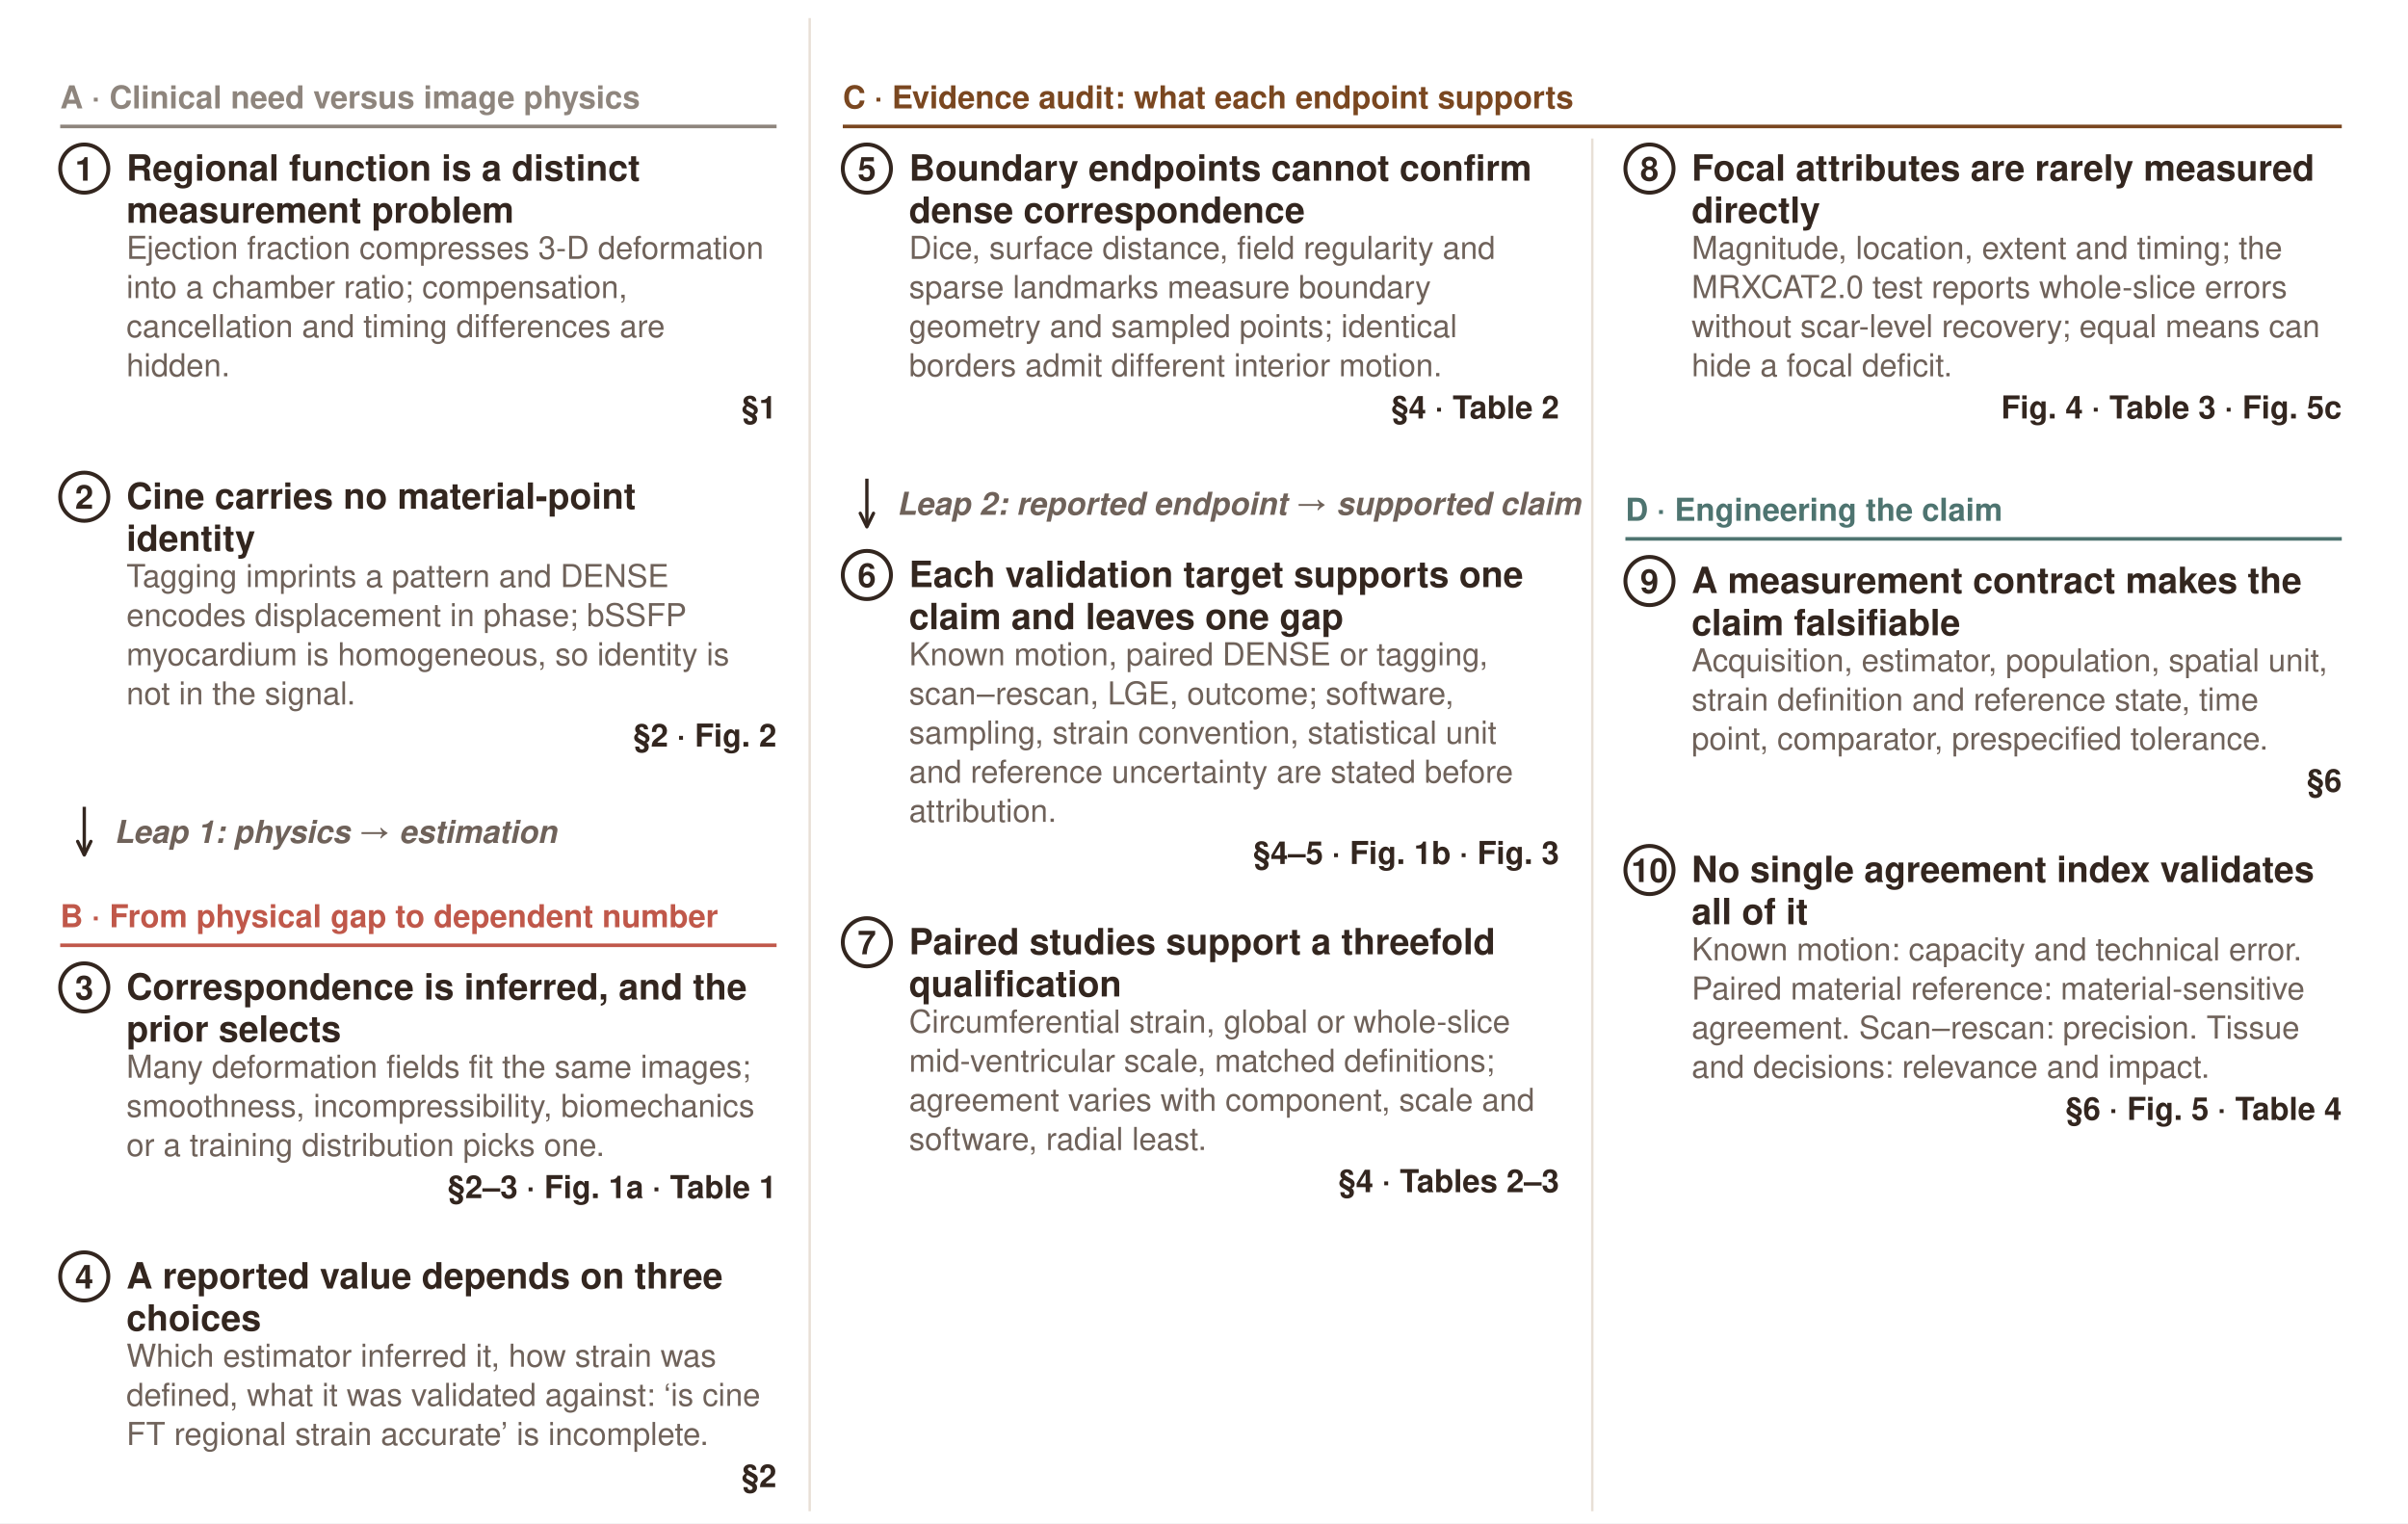
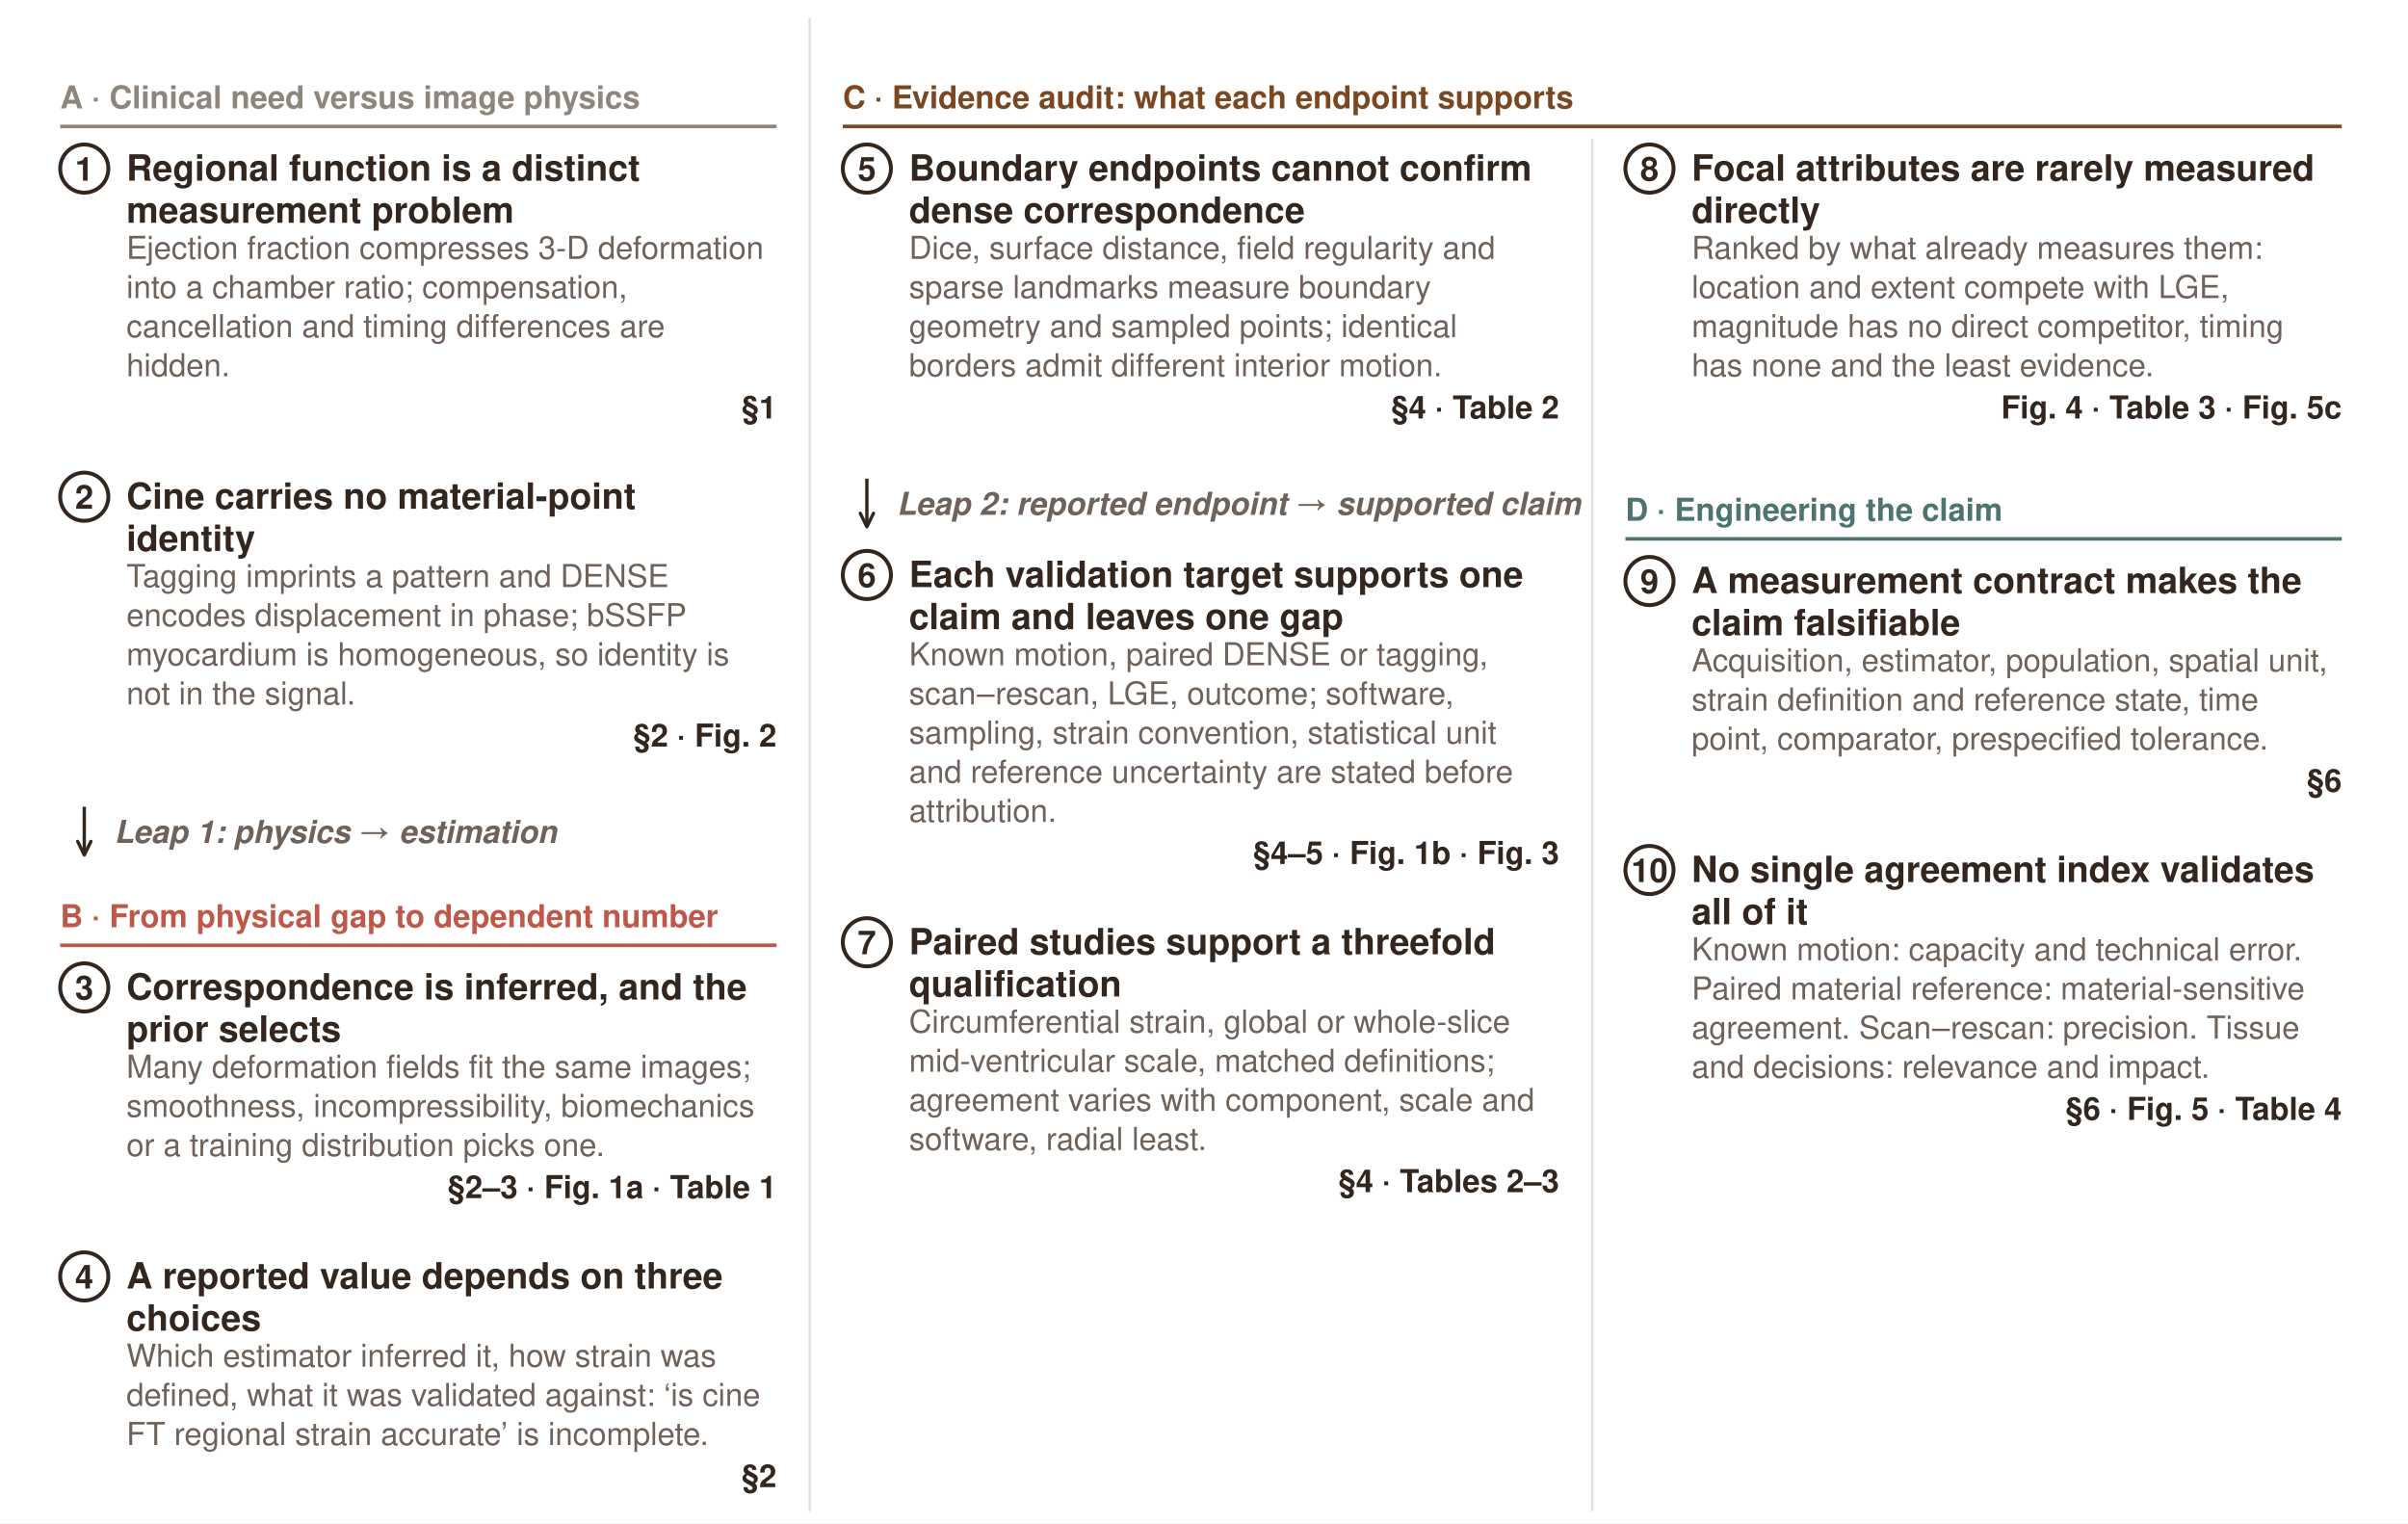
<svg xmlns="http://www.w3.org/2000/svg" width="538.583pt" height="340.654pt" viewBox="0 0 800 506" font-family="Helvetica, Arial, 'Liberation Sans', sans-serif">
  <defs>
    <linearGradient id="cellDirect" x1="0" y1="0" x2="1" y2="1">
      <stop offset="0" stop-color="#8D6449" />
      <stop offset="1" stop-color="#5B3E2E" />
    </linearGradient>
    <pattern id="hatchInf" width="6" height="6" patternUnits="userSpaceOnUse" patternTransform="rotate(45)">
      <rect width="6" height="6" fill="#F8E0DA" />
      <line x1="0" y1="0" x2="0" y2="6" stroke="#C0584A" stroke-width="2" />
    </pattern>
  </defs>
  <rect x="0.0" y="0.0" width="800.0" height="506.0" rx="0" fill="#FFFFFF" stroke="none" stroke-width="1.0" />
  <g transform="translate(0,0)">
    <text x="20.0" y="36.0" font-size="10.5" font-weight="700" fill="#8E857D" text-anchor="start">A · Clinical need versus image physics</text>
    <line x1="20.0" y1="42.0" x2="258.0" y2="42.0" stroke="#8E857D" stroke-width="1.2" />
    <circle cx="28.0" cy="56.0" r="8.0" fill="#FFFFFF" stroke="#33261F" stroke-width="1.3" />
    <text x="28.0" y="60.0" font-size="11" font-weight="700" fill="#33261F" text-anchor="middle">1</text>
    <text x="42.0" y="60.0" font-size="12.0" font-weight="700" fill="#33261F" text-anchor="start">Regional function is a distinct</text>
    <text x="42.0" y="74.0" font-size="12.0" font-weight="700" fill="#33261F" text-anchor="start">measurement problem</text>
    <text x="42.0" y="86.0" font-size="10.5" font-weight="400" fill="#6F625A" text-anchor="start">Ejection fraction compresses 3-D deformation</text>
    <text x="42.0" y="99.0" font-size="10.5" font-weight="400" fill="#6F625A" text-anchor="start">into a chamber ratio; compensation,</text>
    <text x="42.0" y="112.0" font-size="10.5" font-weight="400" fill="#6F625A" text-anchor="start">cancellation and timing differences are</text>
    <text x="42.0" y="125.0" font-size="10.5" font-weight="400" fill="#6F625A" text-anchor="start">hidden.</text>
    <text x="258.0" y="139.0" font-size="10.5" font-weight="700" fill="#33261F" text-anchor="end">§1</text>
    <circle cx="28.0" cy="165.0" r="8.0" fill="#FFFFFF" stroke="#33261F" stroke-width="1.3" />
    <text x="28.0" y="169.0" font-size="11" font-weight="700" fill="#33261F" text-anchor="middle">2</text>
    <text x="42.0" y="169.0" font-size="12.0" font-weight="700" fill="#33261F" text-anchor="start">Cine carries no material-point</text>
    <text x="42.0" y="183.0" font-size="12.0" font-weight="700" fill="#33261F" text-anchor="start">identity</text>
    <text x="42.0" y="195.0" font-size="10.5" font-weight="400" fill="#6F625A" text-anchor="start">Tagging imprints a pattern and DENSE</text>
    <text x="42.0" y="208.0" font-size="10.5" font-weight="400" fill="#6F625A" text-anchor="start">encodes displacement in phase; bSSFP</text>
    <text x="42.0" y="221.0" font-size="10.5" font-weight="400" fill="#6F625A" text-anchor="start">myocardium is homogeneous, so identity is</text>
    <text x="42.0" y="234.0" font-size="10.5" font-weight="400" fill="#6F625A" text-anchor="start">not in the signal.</text>
    <text x="258.0" y="248.0" font-size="10.5" font-weight="700" fill="#33261F" text-anchor="end">§2 · Fig. 2</text>
    <line x1="28.0" y1="268.0" x2="28.0" y2="284.0" stroke="#33261F" stroke-width="1.1" />
    <path d="M25.8 279.5 L28.0 284.0 L30.2 279.5" stroke="#33261F" stroke-width="1.1" fill="none" stroke-linecap="round" stroke-linejoin="round" />
    <text x="38.0" y="280.0" font-size="10.5" font-weight="700" fill="#6F625A" text-anchor="start" font-style="italic">Leap 1: physics → estimation</text>
    <text x="20.0" y="308.0" font-size="10.5" font-weight="700" fill="#C0584A" text-anchor="start">B · From physical gap to dependent number</text>
    <line x1="20.0" y1="314.0" x2="258.0" y2="314.0" stroke="#C0584A" stroke-width="1.2" />
    <circle cx="28.0" cy="328.0" r="8.0" fill="#FFFFFF" stroke="#33261F" stroke-width="1.3" />
    <text x="28.0" y="332.0" font-size="11" font-weight="700" fill="#33261F" text-anchor="middle">3</text>
    <text x="42.0" y="332.0" font-size="12.0" font-weight="700" fill="#33261F" text-anchor="start">Correspondence is inferred, and the</text>
    <text x="42.0" y="346.0" font-size="12.0" font-weight="700" fill="#33261F" text-anchor="start">prior selects</text>
    <text x="42.0" y="358.0" font-size="10.5" font-weight="400" fill="#6F625A" text-anchor="start">Many deformation fields fit the same images;</text>
    <text x="42.0" y="371.0" font-size="10.5" font-weight="400" fill="#6F625A" text-anchor="start">smoothness, incompressibility, biomechanics</text>
    <text x="42.0" y="384.0" font-size="10.5" font-weight="400" fill="#6F625A" text-anchor="start">or a training distribution picks one.</text>
    <text x="258.0" y="398.0" font-size="10.5" font-weight="700" fill="#33261F" text-anchor="end">§2–3 · Fig. 1a · Table 1</text>
    <circle cx="28.0" cy="424.0" r="8.0" fill="#FFFFFF" stroke="#33261F" stroke-width="1.3" />
    <text x="28.0" y="428.0" font-size="11" font-weight="700" fill="#33261F" text-anchor="middle">4</text>
    <text x="42.0" y="428.0" font-size="12.0" font-weight="700" fill="#33261F" text-anchor="start">A reported value depends on three</text>
    <text x="42.0" y="442.0" font-size="12.0" font-weight="700" fill="#33261F" text-anchor="start">choices</text>
    <text x="42.0" y="454.0" font-size="10.5" font-weight="400" fill="#6F625A" text-anchor="start">Which estimator inferred it, how strain was</text>
    <text x="42.0" y="467.0" font-size="10.5" font-weight="400" fill="#6F625A" text-anchor="start">defined, what it was validated against: ‘is cine</text>
    <text x="42.0" y="480.0" font-size="10.5" font-weight="400" fill="#6F625A" text-anchor="start">FT regional strain accurate’ is incomplete.</text>
    <text x="258.0" y="494.0" font-size="10.5" font-weight="700" fill="#33261F" text-anchor="end">§2</text>
    <line x1="269.0" y1="6.0" x2="269.0" y2="502.0" stroke="#E8DFD6" stroke-width="0.8" />
    <text x="280.0" y="36.0" font-size="10.5" font-weight="700" fill="#7A4720" text-anchor="start">C · Evidence audit: what each endpoint supports</text>
    <line x1="280.0" y1="42.0" x2="778.0" y2="42.0" stroke="#7A4720" stroke-width="1.2" />
    <circle cx="288.0" cy="56.0" r="8.0" fill="#FFFFFF" stroke="#33261F" stroke-width="1.3" />
    <text x="288.0" y="60.0" font-size="11" font-weight="700" fill="#33261F" text-anchor="middle">5</text>
    <text x="302.0" y="60.0" font-size="12.0" font-weight="700" fill="#33261F" text-anchor="start">Boundary endpoints cannot confirm</text>
    <text x="302.0" y="74.0" font-size="12.0" font-weight="700" fill="#33261F" text-anchor="start">dense correspondence</text>
    <text x="302.0" y="86.0" font-size="10.5" font-weight="400" fill="#6F625A" text-anchor="start">Dice, surface distance, field regularity and</text>
    <text x="302.0" y="99.0" font-size="10.5" font-weight="400" fill="#6F625A" text-anchor="start">sparse landmarks measure boundary</text>
    <text x="302.0" y="112.0" font-size="10.5" font-weight="400" fill="#6F625A" text-anchor="start">geometry and sampled points; identical</text>
    <text x="302.0" y="125.0" font-size="10.5" font-weight="400" fill="#6F625A" text-anchor="start">borders admit different interior motion.</text>
    <text x="518.0" y="139.0" font-size="10.5" font-weight="700" fill="#33261F" text-anchor="end">§4 · Table 2</text>
    <line x1="288.0" y1="159.0" x2="288.0" y2="175.0" stroke="#33261F" stroke-width="1.1" />
    <path d="M285.8 170.5 L288.0 175.0 L290.2 170.5" stroke="#33261F" stroke-width="1.1" fill="none" stroke-linecap="round" stroke-linejoin="round" />
    <text x="298.0" y="171.0" font-size="10.5" font-weight="700" fill="#6F625A" text-anchor="start" font-style="italic">Leap 2: reported endpoint → supported claim</text>
    <circle cx="288.0" cy="191.0" r="8.0" fill="#FFFFFF" stroke="#33261F" stroke-width="1.3" />
    <text x="288.0" y="195.0" font-size="11" font-weight="700" fill="#33261F" text-anchor="middle">6</text>
    <text x="302.0" y="195.0" font-size="12.0" font-weight="700" fill="#33261F" text-anchor="start">Each validation target supports one</text>
    <text x="302.0" y="209.0" font-size="12.0" font-weight="700" fill="#33261F" text-anchor="start">claim and leaves one gap</text>
    <text x="302.0" y="221.0" font-size="10.5" font-weight="400" fill="#6F625A" text-anchor="start">Known motion, paired DENSE or tagging,</text>
    <text x="302.0" y="234.0" font-size="10.5" font-weight="400" fill="#6F625A" text-anchor="start">scan–rescan, LGE, outcome; software,</text>
    <text x="302.0" y="247.0" font-size="10.5" font-weight="400" fill="#6F625A" text-anchor="start">sampling, strain convention, statistical unit</text>
    <text x="302.0" y="260.0" font-size="10.5" font-weight="400" fill="#6F625A" text-anchor="start">and reference uncertainty are stated before</text>
    <text x="302.0" y="273.0" font-size="10.5" font-weight="400" fill="#6F625A" text-anchor="start">attribution.</text>
    <text x="518.0" y="287.0" font-size="10.5" font-weight="700" fill="#33261F" text-anchor="end">§4–5 · Fig. 1b · Fig. 3</text>
    <circle cx="288.0" cy="313.0" r="8.0" fill="#FFFFFF" stroke="#33261F" stroke-width="1.3" />
    <text x="288.0" y="317.0" font-size="11" font-weight="700" fill="#33261F" text-anchor="middle">7</text>
    <text x="302.0" y="317.0" font-size="12.0" font-weight="700" fill="#33261F" text-anchor="start">Paired studies support a threefold</text>
    <text x="302.0" y="331.0" font-size="12.0" font-weight="700" fill="#33261F" text-anchor="start">qualification</text>
    <text x="302.0" y="343.0" font-size="10.5" font-weight="400" fill="#6F625A" text-anchor="start">Circumferential strain, global or whole-slice</text>
    <text x="302.0" y="356.0" font-size="10.5" font-weight="400" fill="#6F625A" text-anchor="start">mid-ventricular scale, matched definitions;</text>
    <text x="302.0" y="369.0" font-size="10.5" font-weight="400" fill="#6F625A" text-anchor="start">agreement varies with component, scale and</text>
    <text x="302.0" y="382.0" font-size="10.5" font-weight="400" fill="#6F625A" text-anchor="start">software, radial least.</text>
    <text x="518.0" y="396.0" font-size="10.5" font-weight="700" fill="#33261F" text-anchor="end">§4 · Tables 2–3</text>
    <line x1="529.0" y1="46.0" x2="529.0" y2="502.0" stroke="#E8DFD6" stroke-width="0.8" />
    <circle cx="548.0" cy="56.0" r="8.0" fill="#FFFFFF" stroke="#33261F" stroke-width="1.3" />
    <text x="548.0" y="60.0" font-size="11" font-weight="700" fill="#33261F" text-anchor="middle">8</text>
    <text x="562.0" y="60.0" font-size="12.0" font-weight="700" fill="#33261F" text-anchor="start">Focal attributes are rarely measured</text>
    <text x="562.0" y="74.0" font-size="12.0" font-weight="700" fill="#33261F" text-anchor="start">directly</text>
-     <text x="562.0" y="86.0" font-size="10.5" font-weight="400" fill="#6F625A" text-anchor="start">Magnitude, location, extent and timing; the</text>
-     <text x="562.0" y="99.0" font-size="10.5" font-weight="400" fill="#6F625A" text-anchor="start">MRXCAT2.0 test reports whole-slice errors</text>
-     <text x="562.0" y="112.0" font-size="10.5" font-weight="400" fill="#6F625A" text-anchor="start">without scar-level recovery; equal means can</text>
-     <text x="562.0" y="125.0" font-size="10.5" font-weight="400" fill="#6F625A" text-anchor="start">hide a focal deficit.</text>
+     <text x="562.0" y="86.0" font-size="10.5" font-weight="400" fill="#6F625A" text-anchor="start">Ranked by what already measures them:</text>
+     <text x="562.0" y="99.0" font-size="10.5" font-weight="400" fill="#6F625A" text-anchor="start">location and extent compete with LGE,</text>
+     <text x="562.0" y="112.0" font-size="10.5" font-weight="400" fill="#6F625A" text-anchor="start">magnitude has no direct competitor, timing</text>
+     <text x="562.0" y="125.0" font-size="10.5" font-weight="400" fill="#6F625A" text-anchor="start">has none and the least evidence.</text>
    <text x="778.0" y="139.0" font-size="10.5" font-weight="700" fill="#33261F" text-anchor="end">Fig. 4 · Table 3 · Fig. 5c</text>
    <text x="540.0" y="173.0" font-size="10.5" font-weight="700" fill="#4E7470" text-anchor="start">D · Engineering the claim</text>
    <line x1="540.0" y1="179.0" x2="778.0" y2="179.0" stroke="#4E7470" stroke-width="1.2" />
    <circle cx="548.0" cy="193.0" r="8.0" fill="#FFFFFF" stroke="#33261F" stroke-width="1.3" />
    <text x="548.0" y="197.0" font-size="11" font-weight="700" fill="#33261F" text-anchor="middle">9</text>
    <text x="562.0" y="197.0" font-size="12.0" font-weight="700" fill="#33261F" text-anchor="start">A measurement contract makes the</text>
    <text x="562.0" y="211.0" font-size="12.0" font-weight="700" fill="#33261F" text-anchor="start">claim falsifiable</text>
    <text x="562.0" y="223.0" font-size="10.5" font-weight="400" fill="#6F625A" text-anchor="start">Acquisition, estimator, population, spatial unit,</text>
    <text x="562.0" y="236.0" font-size="10.5" font-weight="400" fill="#6F625A" text-anchor="start">strain definition and reference state, time</text>
    <text x="562.0" y="249.0" font-size="10.5" font-weight="400" fill="#6F625A" text-anchor="start">point, comparator, prespecified tolerance.</text>
    <text x="778.0" y="263.0" font-size="10.5" font-weight="700" fill="#33261F" text-anchor="end">§6</text>
    <circle cx="548.0" cy="289.0" r="8.0" fill="#FFFFFF" stroke="#33261F" stroke-width="1.3" />
    <text x="548.0" y="293.0" font-size="11" font-weight="700" fill="#33261F" text-anchor="middle">10</text>
    <text x="562.0" y="293.0" font-size="12.0" font-weight="700" fill="#33261F" text-anchor="start">No single agreement index validates</text>
    <text x="562.0" y="307.0" font-size="12.0" font-weight="700" fill="#33261F" text-anchor="start">all of it</text>
    <text x="562.0" y="319.0" font-size="10.5" font-weight="400" fill="#6F625A" text-anchor="start">Known motion: capacity and technical error.</text>
    <text x="562.0" y="332.0" font-size="10.5" font-weight="400" fill="#6F625A" text-anchor="start">Paired material reference: material-sensitive</text>
    <text x="562.0" y="345.0" font-size="10.5" font-weight="400" fill="#6F625A" text-anchor="start">agreement. Scan–rescan: precision. Tissue</text>
    <text x="562.0" y="358.0" font-size="10.5" font-weight="400" fill="#6F625A" text-anchor="start">and decisions: relevance and impact.</text>
    <text x="778.0" y="372.0" font-size="10.5" font-weight="700" fill="#33261F" text-anchor="end">§6 · Fig. 5 · Table 4</text>
  </g>
</svg>
